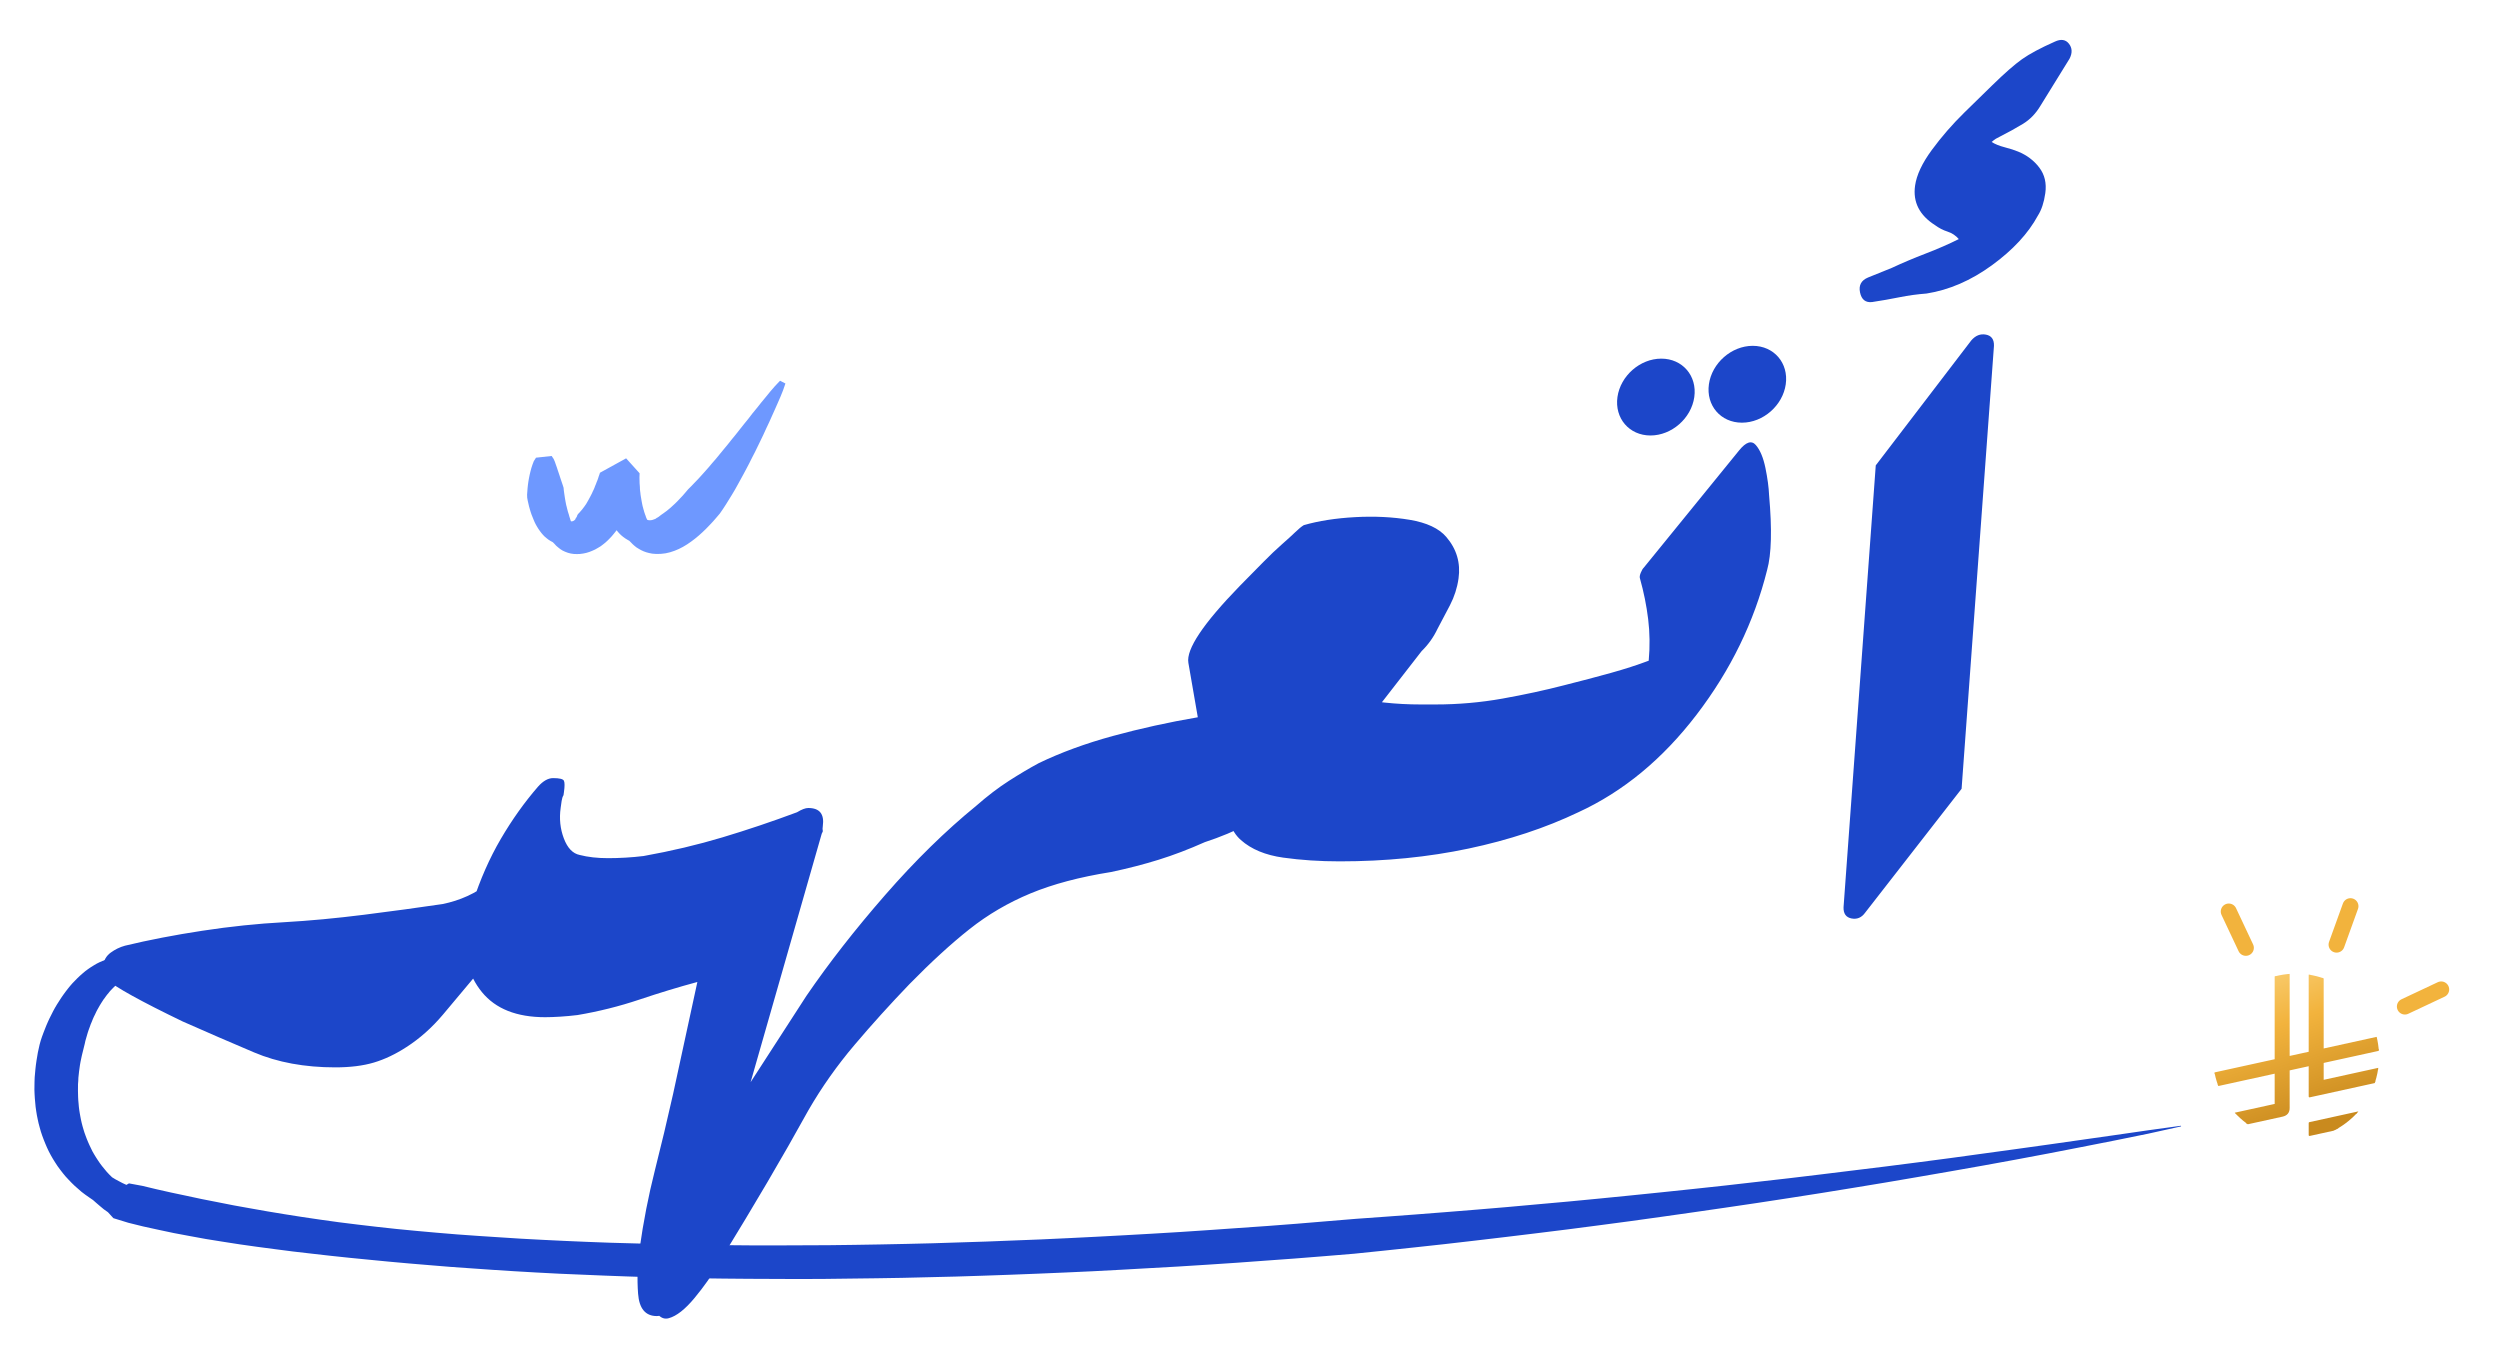
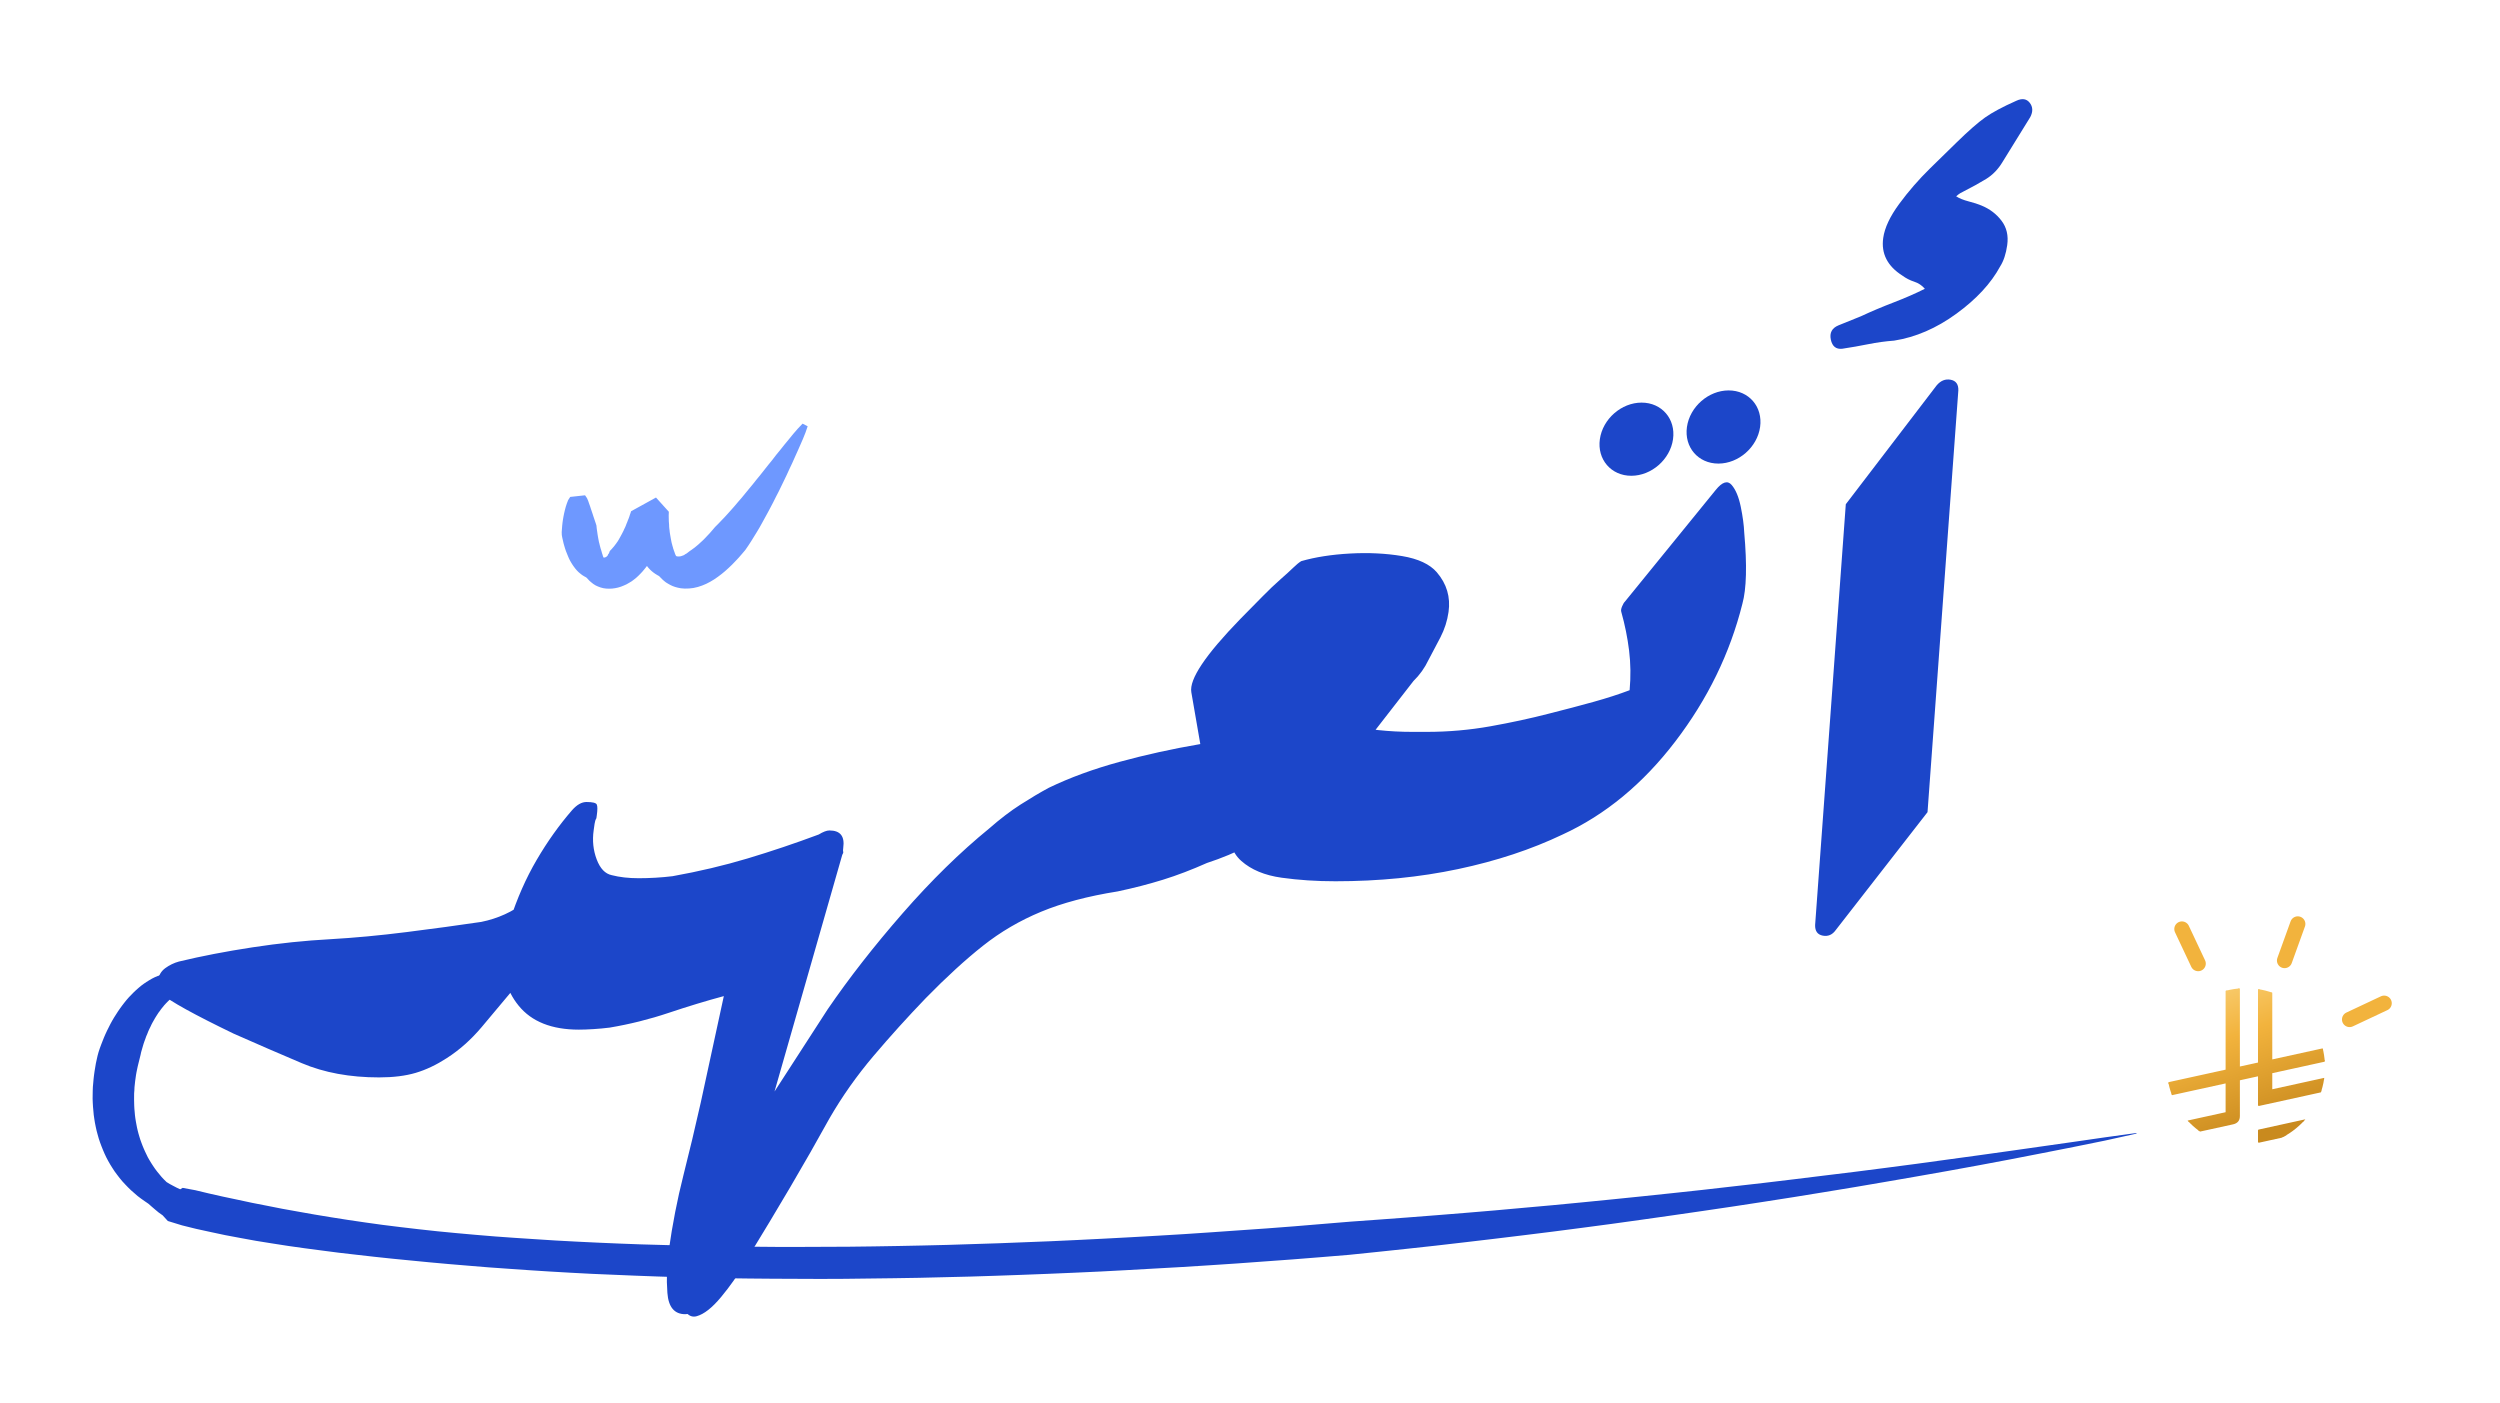
- <svg xmlns="http://www.w3.org/2000/svg" width="900" height="488" viewBox="-90 -1000 2340 1270">
+ <svg xmlns="http://www.w3.org/2000/svg" width="900" height="505" viewBox="-150 -1060 2460 1380">
  <defs>
    <linearGradient id="ga" x1="0" y1="0" x2="0.4" y2="1">
      <stop offset="0" stop-color="#FFE29A" />
      <stop offset="0.5" stop-color="#F2B33D" />
      <stop offset="1" stop-color="#C98A1E" />
    </linearGradient>
    <clipPath id="ca">
      <circle cx="275" cy="300" r="288" />
    </clipPath>
    <clipPath id="fa">
      <rect x="-200" y="-400" width="1830" height="800" />
    </clipPath>
  </defs>
  <g transform="skewX(-8)">
    <path d="M364 -182Q352 -182 343 -173Q326 -158 302 -153Q269 -148 230.0 -143.0Q191 -138 156 -136Q119 -134 80.5 -128.0Q42 -122 10 -114Q3 -112 -2.5 -107.5Q-8 -103 -8 -95Q-8 -88 -2 -82Q4 -77 23.5 -67.0Q43 -57 74 -43Q110 -28 145.0 -14.0Q180 0 223 0Q244 0 258.5 -4.5Q273 -9 287 -19Q304 -31 317.0 -49.5Q330 -68 343.5 -87.5Q357 -107 373 -119Q392 -127 392 -154Q392 -165 385.0 -173.5Q378 -182 364 -182Z M401 -255V-258Q401 -266 399.5 -268.5Q398 -271 389 -271Q382 -271 376 -263Q360 -241 348.0 -214.0Q336 -187 330 -154Q329 -147 328.5 -141.5Q328 -136 328 -128Q328 -94 350.5 -70.5Q373 -47 413 -47Q419 -47 427.0 -47.5Q435 -48 443 -49Q472 -54 499.0 -63.5Q526 -73 551 -80Q549 -54 547.0 -27.5Q545 -1 543 25Q540 61 536.0 96.5Q532 132 532 170Q532 191 536.5 212.0Q541 233 557 233Q575 233 597 186Q598 184 601 179L616 44Q617 38 611 35L648 -219Q649 -221 648.5 -222.0Q648 -223 648 -226Q648 -243 632 -243Q630 -243 627.5 -242.0Q625 -241 622 -239Q589 -226 555.5 -215.5Q522 -205 484 -198Q476 -197 467.5 -196.5Q459 -196 451 -196Q436 -196 424 -199Q414 -201 407.0 -214.5Q400 -228 400 -243Q400 -246 400.0 -249.5Q400 -253 401 -255Z M1137 -313 1186 -390Q1194 -399 1198 -411Q1202 -421 1206.5 -433.0Q1211 -445 1211 -458Q1211 -480 1194 -497Q1182 -509 1157.5 -513.0Q1133 -517 1106.0 -515.5Q1079 -514 1059 -508Q1056 -506 1052.0 -501.5Q1048 -497 1041 -490Q1034 -483 1026.0 -473.5Q1018 -464 1007 -451Q963 -398 969 -379L985 -328Q945 -321 908.0 -310.5Q871 -300 842 -285Q830 -278 816.5 -268.5Q803 -259 789 -245Q751 -210 715.5 -161.5Q680 -113 655 -67L613 16Q607 15 602 21L548 85L545 127Q544 137 543.5 146.5Q543 156 543 164Q543 179 544.0 192.5Q545 206 549 217Q558 238 568.5 235.0Q579 232 590.0 216.0Q601 200 608 184Q610 180 611 177Q628 141 643.0 107.5Q658 74 672 40Q686 8 706.5 -21.0Q727 -50 750 -78Q776 -109 799.0 -129.5Q822 -150 851.5 -163.0Q881 -176 924 -183Q947 -188 967.0 -194.5Q987 -201 1008 -211Q1049 -225 1082.0 -252.0Q1115 -279 1137 -313Z M1457 -578 1383 -468Q1382 -467 1381.0 -463.5Q1380 -460 1381 -458Q1389 -439 1394.0 -420.0Q1399 -401 1400 -381Q1385 -375 1366.0 -369.5Q1347 -364 1324 -358Q1298 -351 1268.0 -345.5Q1238 -340 1206 -340Q1201 -340 1199.0 -340.0Q1197 -340 1192 -340Q1158 -340 1125.0 -347.0Q1092 -354 1085 -379Q1082 -387 1074 -387Q1067 -387 1063 -380Q1052 -351 1042.5 -319.0Q1033 -287 1024 -253Q1025 -226 1041.5 -213.0Q1058 -200 1083.5 -196.5Q1109 -193 1137 -193Q1201 -193 1256.0 -205.0Q1311 -217 1354 -239Q1413 -268 1452.0 -330.5Q1491 -393 1499 -466Q1502 -488 1491 -536Q1489 -547 1484.0 -561.5Q1479 -576 1472.0 -583.0Q1465 -590 1457 -578Z M1694 -901 1715 -945Q1718 -953 1712.5 -959.0Q1707 -965 1699 -961Q1680 -952 1670.5 -944.5Q1661 -937 1646 -920Q1638 -911 1623.5 -894.5Q1609 -878 1598.0 -859.5Q1587 -841 1587 -826Q1587 -803 1611 -789Q1617 -785 1623.5 -783.0Q1630 -781 1635 -776Q1622 -769 1606.0 -762.5Q1590 -756 1576 -749L1555 -740Q1546 -736 1549.5 -726.0Q1553 -716 1562 -717Q1575 -719 1587.0 -721.5Q1599 -724 1612 -725Q1643 -730 1669.5 -751.5Q1696 -773 1706 -798Q1710 -806 1710 -819Q1710 -833 1701.0 -843.0Q1692 -853 1679 -858Q1674 -860 1666.0 -862.0Q1658 -864 1653 -867Q1655 -869 1656.5 -870.0Q1658 -871 1660 -872Q1671 -878 1680.0 -884.0Q1689 -890 1694 -901Z M1587 -564 1615 -150Q1616 -141 1624.0 -139.5Q1632 -138 1636 -145L1710 -261L1682 -676Q1681 -685 1673.0 -686.5Q1665 -688 1660 -681Z" fill="#1C46C9" />
    <path d="M4.8 -102.8 L2.3 -102.7 L-0.6 -102.3 L-3.4 -101.7 L-6.1 -100.8 L-8.8 -99.8 L-11.5 -98.6 L-14.1 -97.2 L-16.6 -95.6 L-19.1 -93.9 L-21.5 -92.1 L-23.8 -90.2 L-26.0 -88.1 L-28.2 -85.9 L-30.3 -83.6 L-32.3 -81.2 L-34.3 -78.8 L-36.2 -76.2 L-38.0 -73.5 L-39.7 -70.8 L-41.4 -67.9 L-43.0 -65.0 L-44.5 -62.0 L-46.0 -59.0 L-47.4 -55.9 L-48.7 -52.7 L-49.9 -49.4 L-51.1 -46.1 L-52.2 -42.7 L-53.2 -39.3 L-54.1 -35.8 L-55.0 -32.2 L-55.8 -28.7 L-56.5 -25.0 L-57.0 -21.3 L-57.3 -17.6 L-57.6 -13.8 L-57.7 -10.0 L-57.8 -6.2 L-57.8 -2.3 L-57.7 1.5 L-57.5 5.4 L-57.3 9.3 L-56.9 13.2 L-56.4 17.2 L-55.9 21.1 L-55.2 25.0 L-54.4 29.0 L-53.5 32.9 L-52.6 36.8 L-51.5 40.7 L-50.3 44.7 L-49.0 48.5 L-47.6 52.4 L-46.0 56.3 L-44.4 60.1 L-42.6 63.9 L-40.7 67.6 L-38.7 71.3 L-36.6 75.0 L-34.4 78.6 L-32.0 82.2 L-29.5 85.7 L-26.9 89.1 L-24.2 92.5 L-21.3 95.8 L-18.4 99.0 L-15.3 102.2 L-12.1 105.2 L-8.8 108.2 L-5.4 111.1 L-1.8 113.9 L1.8 116.7 L5.6 119.3 L9.5 121.8 L13.5 124.3 L17.2 127.2 L21.0 130.1 L24.9 133.0 L29.1 135.7 L35.0 141.3 L49.6 145.6 L63.8 149.0 L78.4 152.1 L93.4 155.2 L108.7 158.0 L124.4 160.8 L140.3 163.3 L156.7 165.8 L173.3 168.1 L190.3 170.3 L207.6 172.5 L225.2 174.5 L243.1 176.5 L261.3 178.4 L279.9 180.2 L298.7 182.0 L317.8 183.7 L337.2 185.3 L356.9 186.9 L376.9 188.3 L397.2 189.7 L417.7 191.0 L438.6 192.2 L459.7 193.3 L481.1 194.2 L502.7 195.1 L524.6 195.9 L546.8 196.6 L569.2 197.1 L591.9 197.6 L614.8 197.9 L638.0 198.1 L661.4 198.2 L685.1 198.3 L708.9 198.2 L733.1 197.9 L757.4 197.6 L782.0 197.2 L806.7 196.6 L831.7 196.0 L856.9 195.2 L882.3 194.3 L908.0 193.3 L933.8 192.2 L959.8 191.0 L986.0 189.6 L1012.4 188.1 L1038.9 186.6 L1065.7 184.9 L1092.6 183.1 L1119.7 181.1 L1147.0 179.1 L1174.4 176.9 L1202.0 174.6 L1229.7 171.7 L1257.6 168.7 L1285.6 165.6 L1313.7 162.3 L1342.0 158.9 L1370.4 155.4 L1398.9 151.8 L1427.6 148.0 L1456.4 144.1 L1485.3 140.0 L1514.3 135.8 L1543.4 131.5 L1572.6 127.1 L1602.0 122.5 L1631.4 117.8 L1660.9 112.9 L1690.5 107.9 L1720.2 102.7 L1750.0 97.4 L1779.8 92.0 L1809.7 86.4 L1839.7 80.6 L1869.7 74.6 L1899.8 68.5 L1929.9 62.2 L1960.1 55.3 L1959.9 54.7 L1929.4 59.0 L1898.9 63.5 L1868.6 67.9 L1838.3 72.3 L1808.1 76.6 L1778.0 80.8 L1748.0 85.0 L1718.1 89.0 L1688.2 92.9 L1658.5 96.6 L1628.9 100.3 L1599.4 103.9 L1570.0 107.3 L1540.7 110.7 L1511.5 113.9 L1482.4 117.0 L1453.5 120.0 L1424.7 122.9 L1396.0 125.7 L1367.4 128.3 L1339.0 130.9 L1310.8 133.3 L1282.6 135.6 L1254.7 137.8 L1226.8 139.9 L1199.2 141.9 L1171.7 144.2 L1144.4 146.5 L1117.3 148.6 L1090.3 150.5 L1063.5 152.4 L1036.9 154.2 L1010.5 155.8 L984.2 157.3 L958.1 158.7 L932.3 160.0 L906.6 161.2 L881.1 162.2 L855.8 163.2 L830.8 164.0 L805.9 164.8 L781.3 165.4 L756.9 165.9 L732.7 166.3 L708.7 166.6 L684.9 166.7 L661.4 166.8 L638.2 166.8 L615.1 166.6 L592.4 166.3 L569.8 166.0 L547.6 165.5 L525.6 164.9 L503.8 164.3 L482.3 163.5 L461.1 162.6 L440.2 161.6 L419.5 160.5 L399.1 159.2 L379.0 157.9 L359.2 156.5 L339.7 154.9 L320.5 153.2 L301.6 151.4 L283.0 149.4 L264.8 147.3 L246.8 145.1 L229.2 142.7 L211.9 140.2 L195.0 137.6 L178.3 134.9 L162.1 132.1 L146.1 129.3 L130.5 126.3 L115.3 123.4 L100.4 120.3 L85.8 117.3 L71.6 114.2 L57.8 111.0 L45.0 108.7 L42.8 110.1 L39.1 108.5 L35.4 106.7 L31.8 104.9 L28.4 103.0 L25.5 100.5 L22.7 97.9 L20.1 95.2 L17.5 92.5 L15.1 89.8 L12.8 87.0 L10.6 84.2 L8.5 81.4 L6.5 78.6 L4.7 75.7 L2.9 72.8 L1.2 69.9 L-0.4 67.0 L-1.9 64.1 L-3.4 61.1 L-4.7 58.2 L-6.0 55.2 L-7.2 52.2 L-8.3 49.2 L-9.3 46.2 L-10.3 43.1 L-11.2 40.1 L-12.0 37.1 L-12.7 34.0 L-13.4 31.0 L-14.0 27.9 L-14.5 24.9 L-15.0 21.8 L-15.4 18.8 L-15.8 15.8 L-16.0 12.7 L-16.3 9.7 L-16.4 6.7 L-16.5 3.7 L-16.5 0.7 L-16.5 -2.2 L-16.4 -5.2 L-16.2 -8.1 L-16.0 -10.9 L-15.7 -13.8 L-15.4 -16.6 L-15.1 -19.4 L-14.8 -22.2 L-14.6 -24.9 L-14.2 -27.6 L-13.8 -30.3 L-13.4 -32.9 L-12.9 -35.4 L-12.3 -38.0 L-11.8 -40.4 L-11.1 -42.8 L-10.5 -45.2 L-9.8 -47.5 L-9.0 -49.7 L-8.3 -51.9 L-7.5 -54.0 L-6.6 -56.1 L-5.8 -58.0 L-4.9 -59.9 L-4.0 -61.7 L-3.1 -63.5 L-2.1 -65.1 L-1.2 -66.7 L-0.2 -68.3 L0.8 -69.7 L1.7 -71.1 L2.7 -72.4 L3.7 -73.6 L4.7 -74.8 L5.7 -75.9 L6.7 -77.0 L7.7 -78.1 L8.7 -79.1 L9.8 -80.1 L11.2 -81.2Z" fill="#1C46C9" />
    <path d="M330.8 -571.2 L329.2 -568.0 L328.4 -564.7 L327.8 -561.5 L327.4 -558.3 L327.1 -555.2 L326.9 -552.0 L326.8 -548.9 L326.8 -545.8 L326.9 -542.7 L327.1 -539.7 L327.3 -536.6 L327.8 -533.7 L328.7 -530.9 L329.7 -528.2 L330.7 -525.5 L331.8 -522.9 L332.9 -520.4 L334.1 -517.9 L335.4 -515.5 L336.7 -513.1 L338.0 -510.8 L339.4 -508.6 L340.9 -506.5 L342.5 -504.4 L344.1 -502.5 L345.8 -500.6 L347.6 -498.8 L349.4 -497.2 L351.4 -495.7 L353.4 -494.3 L355.5 -493.1 L357.7 -492.0 L359.5 -490.4 L361.3 -488.7 L363.4 -487.1 L365.5 -485.6 L367.9 -484.2 L370.4 -483.1 L373.2 -482.1 L376.0 -481.4 L378.9 -481.0 L381.8 -480.9 L384.7 -481.0 L387.6 -481.4 L390.4 -482.0 L393.2 -482.9 L395.8 -484.0 L398.3 -485.2 L400.7 -486.7 L403.0 -488.2 L405.0 -489.9 L407.0 -491.7 L408.8 -493.6 L410.5 -495.6 L412.1 -497.6 L413.5 -499.6 L414.9 -501.7 L416.2 -503.8 L417.4 -506.0 L418.5 -508.2 L419.5 -510.4 L420.5 -512.6 L421.5 -514.8 L422.3 -517.1 L423.2 -519.3 L423.9 -521.6 L424.7 -523.9 L425.4 -526.2 L426.0 -528.5 L426.6 -530.8 L427.2 -533.0 L427.7 -535.3 L428.2 -537.6 L428.7 -539.9 L429.2 -542.1 L429.6 -544.3 L430.0 -546.6 L430.3 -548.8 L430.6 -550.9 L408.7 -541.4 L394.8 -551.1 L395.2 -548.8 L395.7 -546.5 L396.3 -544.1 L396.8 -541.8 L397.5 -539.4 L398.1 -537.1 L398.8 -534.8 L399.6 -532.5 L400.4 -530.2 L401.2 -527.9 L402.1 -525.6 L403.1 -523.4 L404.1 -521.2 L405.1 -519.0 L406.2 -516.9 L407.4 -514.8 L408.6 -512.7 L410.0 -510.7 L411.3 -508.7 L412.8 -506.8 L414.3 -504.9 L415.9 -503.2 L417.5 -501.5 L419.3 -499.8 L421.1 -498.3 L423.0 -496.9 L425.0 -495.6 L427.1 -494.4 L429.2 -493.3 L431.0 -491.7 L432.8 -490.1 L434.7 -488.6 L436.8 -487.1 L439.1 -485.8 L441.4 -484.6 L443.9 -483.5 L446.5 -482.6 L449.2 -481.9 L452.3 -481.3 L456.2 -481.0 L460.5 -481.1 L464.7 -481.6 L468.9 -482.6 L472.9 -484.0 L476.7 -485.7 L480.3 -487.7 L483.8 -490.0 L487.2 -492.6 L490.4 -495.3 L493.5 -498.2 L496.5 -501.3 L499.4 -504.5 L502.2 -507.9 L505.0 -511.4 L507.7 -515.1 L510.4 -518.9 L512.7 -523.1 L514.9 -527.4 L517.0 -531.8 L519.2 -536.4 L521.3 -541.0 L523.3 -545.8 L525.3 -550.7 L527.3 -555.6 L529.3 -560.7 L531.3 -565.9 L533.2 -571.2 L535.2 -576.5 L537.1 -582.0 L539.0 -587.5 L540.9 -593.1 L542.7 -598.8 L544.6 -604.5 L546.4 -610.4 L548.2 -616.2 L550.0 -622.2 L551.8 -628.3 L553.4 -634.4 L554.7 -640.7 L549.3 -643.3 L545.2 -638.2 L541.5 -633.1 L538.0 -627.9 L534.5 -622.8 L531.1 -617.6 L527.7 -612.6 L524.5 -607.5 L521.2 -602.6 L518.0 -597.7 L514.9 -592.9 L511.7 -588.2 L508.7 -583.6 L505.6 -579.1 L502.6 -574.7 L499.7 -570.4 L496.7 -566.3 L493.9 -562.3 L491.0 -558.4 L488.2 -554.7 L485.5 -551.2 L482.7 -547.8 L480.1 -544.6 L477.5 -541.6 L475.3 -538.5 L473.2 -535.6 L471.1 -533.0 L469.1 -530.5 L467.1 -528.2 L465.2 -526.2 L463.4 -524.3 L461.7 -522.7 L460.2 -521.3 L458.7 -520.1 L457.5 -519.1 L456.3 -518.2 L455.3 -517.4 L454.4 -516.6 L453.6 -515.9 L452.8 -515.3 L451.7 -514.7 L451.2 -514.2 L450.5 -513.8 L449.7 -513.5 L448.9 -513.2 L448.1 -512.9 L447.2 -512.7 L446.2 -512.6 L445.2 -512.6 L444.2 -512.7 L443.2 -513.0 L442.6 -513.9 L442.0 -514.9 L441.5 -515.9 L441.0 -517.0 L440.4 -518.1 L439.9 -519.2 L439.3 -520.4 L438.8 -521.7 L438.2 -523.0 L437.7 -524.3 L437.1 -525.7 L436.6 -527.1 L436.1 -528.6 L435.6 -530.1 L435.1 -531.7 L434.6 -533.3 L434.1 -534.9 L433.6 -536.6 L433.2 -538.3 L432.7 -540.1 L432.3 -541.8 L432.0 -543.6 L431.6 -545.5 L431.2 -547.3 L430.9 -549.2 L430.6 -551.0 L430.3 -552.9 L430.1 -554.8 L429.9 -556.6 L415.3 -570.6 L392.7 -557.1 L392.4 -555.4 L392.0 -553.6 L391.7 -551.8 L391.3 -550.0 L390.8 -548.2 L390.4 -546.4 L389.9 -544.7 L389.5 -542.9 L389.0 -541.2 L388.4 -539.5 L387.9 -537.8 L387.3 -536.2 L386.7 -534.6 L386.1 -533.1 L385.5 -531.6 L384.9 -530.2 L384.3 -528.8 L383.7 -527.5 L383.0 -526.3 L382.4 -525.2 L381.7 -524.1 L381.1 -523.1 L380.5 -522.2 L379.9 -521.4 L379.4 -520.7 L378.9 -520.0 L378.5 -519.5 L378.1 -519.0 L377.7 -518.6 L377.5 -518.2 L377.3 -517.8 L377.1 -517.5 L377.0 -517.2 L377.0 -516.8 L376.9 -516.4 L376.8 -516.0 L376.6 -515.5 L376.4 -515.1 L376.0 -514.6 L375.9 -514.0 L375.7 -513.4 L375.3 -512.9 L374.8 -512.4 L374.2 -512.0 L373.5 -511.7 L372.6 -511.5 L371.8 -511.7 L371.4 -512.6 L370.9 -513.6 L370.5 -514.6 L370.0 -515.6 L369.5 -516.8 L369.0 -518.0 L368.4 -519.3 L367.8 -520.6 L367.2 -522.1 L366.6 -523.6 L366.0 -525.2 L365.3 -526.9 L364.7 -528.7 L364.1 -530.5 L363.5 -532.4 L362.9 -534.4 L362.3 -536.5 L361.7 -538.6 L361.1 -540.8 L360.6 -543.0 L359.6 -545.2 L358.5 -547.5 L357.4 -549.8 L356.3 -552.1 L355.2 -554.5 L354.0 -557.0 L352.8 -559.5 L351.6 -562.1 L350.3 -564.7 L349.0 -567.4 L347.5 -570.0 L345.2 -572.8Z" fill="#6E98FF" />
    <circle cx="1372" cy="-628" r="36" fill="#1C46C9" />
    <circle cx="1456" cy="-640" r="36" fill="#1C46C9" />
  </g>
  <g transform="translate(1985.71 -91.04) scale(0.2701)">
    <path d="M204 -80 L250 -80 L250 478 Q250 500 228 505 L-120 581.4 L-120 537.4 L204 466.3Z M322 -80 L368 -80 L368 384 L660 319.9 L660 363.9 L322 438.1Z M-120 382.3 L660 211.2 L660 255.2 L-120 426.3Z M322 530.0 L660 455.8 L660 497.8 L322 572.0Z" fill="url(#ga)" stroke="url(#ga)" stroke-width="6" stroke-linejoin="round" clip-path="url(#ca)" />
  </g>
  <path d="M2013 -112 L1997 -146" stroke="#F2B33D" stroke-width="15" stroke-linecap="round" />
  <path d="M2098 -115 L2111 -151" stroke="#F2B33D" stroke-width="15" stroke-linecap="round" />
  <path d="M2162 -57 L2196 -73" stroke="#F2B33D" stroke-width="15" stroke-linecap="round" />
</svg>
